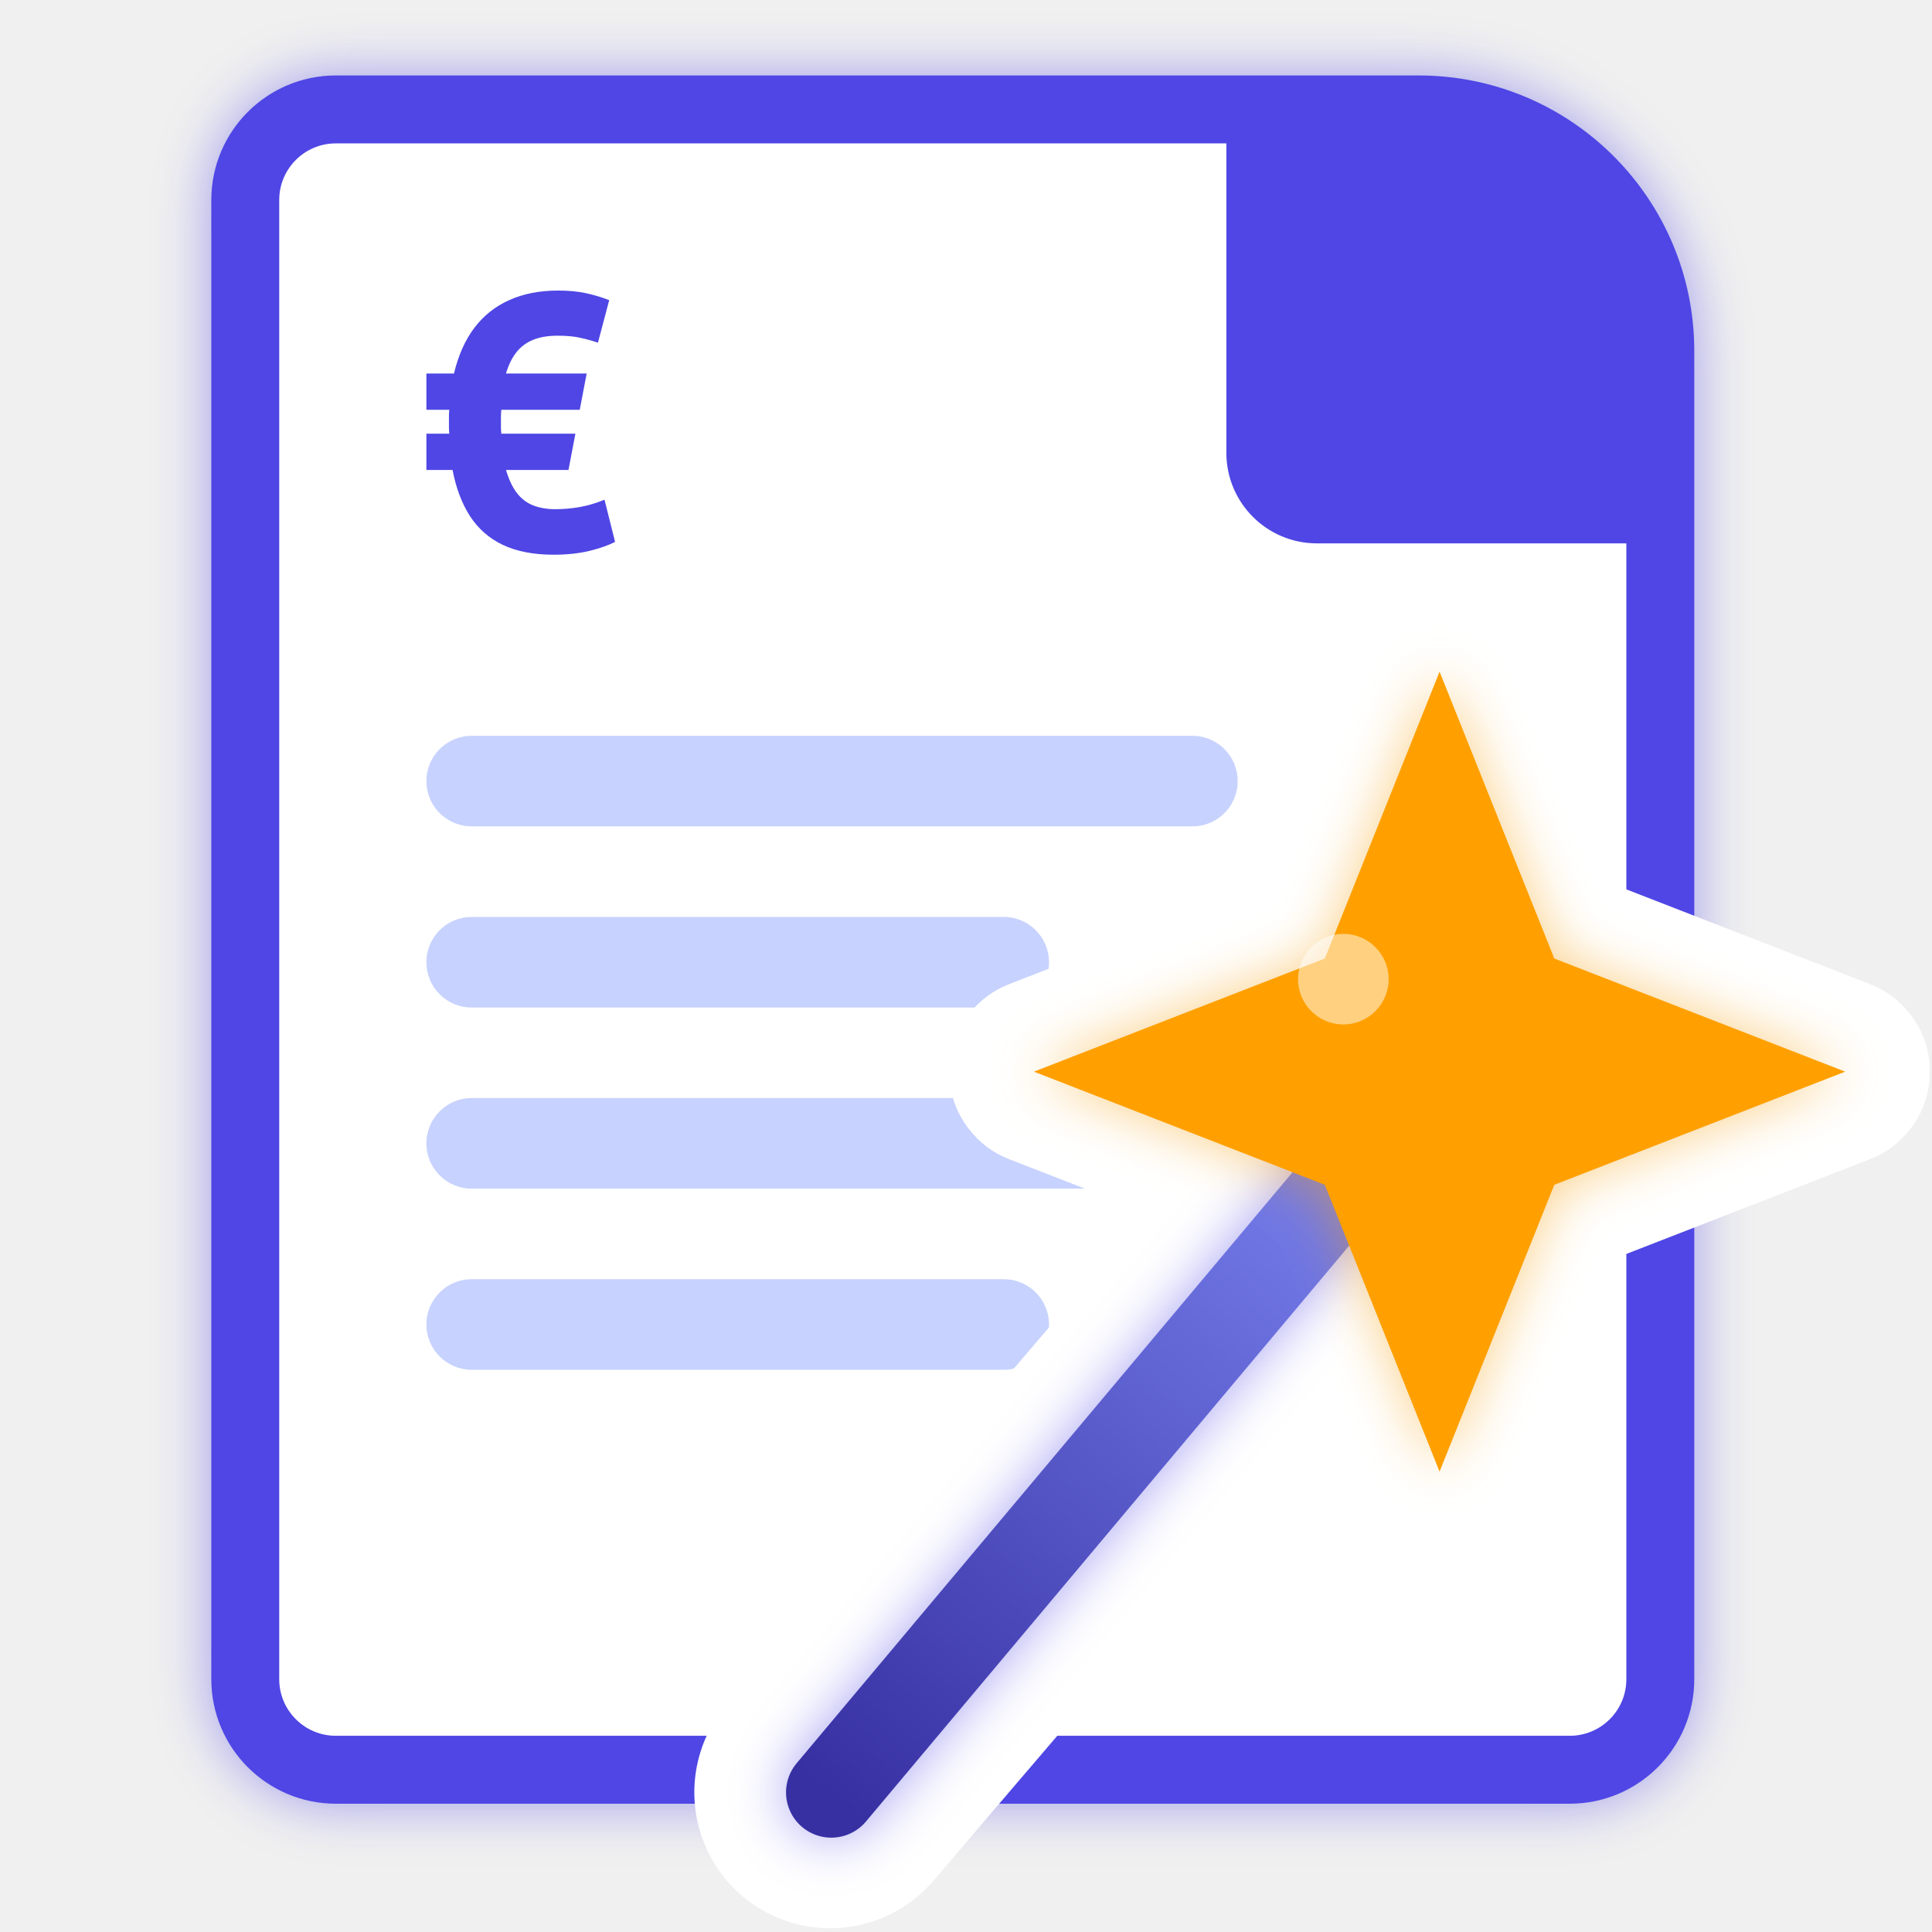
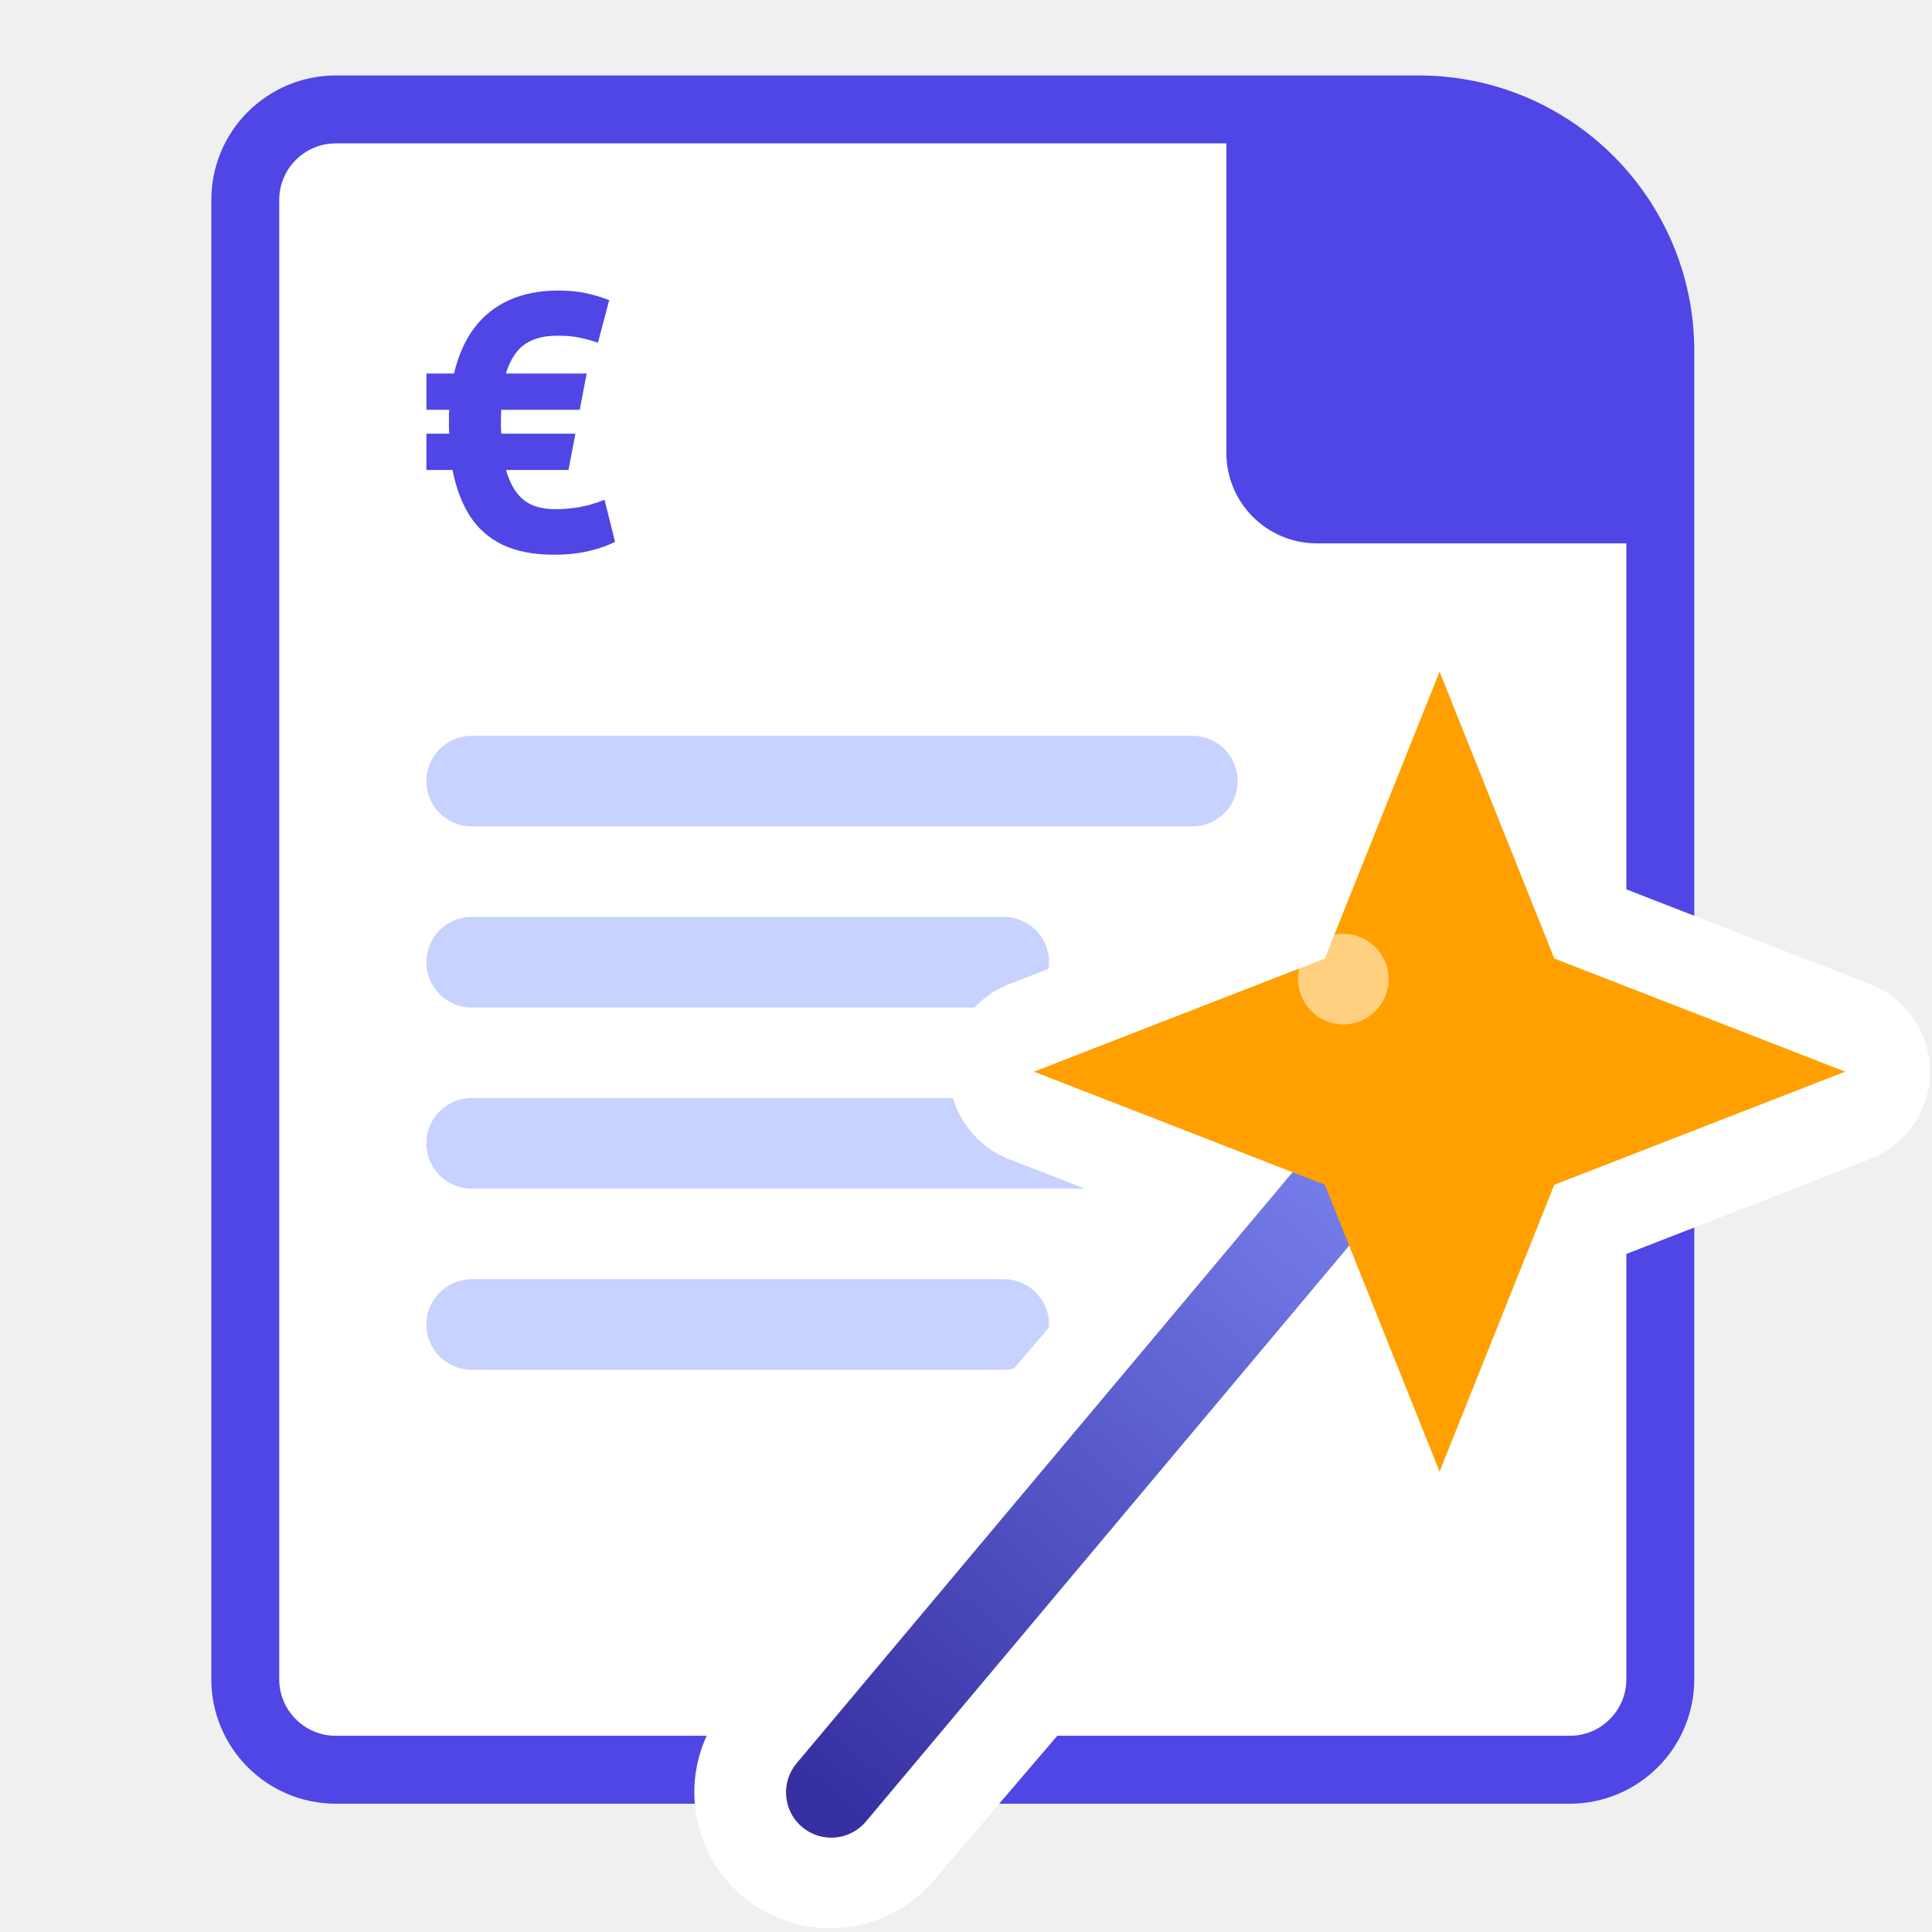
<svg xmlns="http://www.w3.org/2000/svg" width="512" height="512" viewBox="0 0 512 512" fill="none">
  <defs>
-     <filter color-interpolation-filters="sRGB" x="-373" y="-438" width="375" height="440" id="filter_1">
-       <feFlood flood-opacity="0" result="BackgroundImageFix_1" />
-       <feColorMatrix type="matrix" values="0 0 0 0 0 0 0 0 0 0 0 0 0 0 0 0 0 0 1 0" in="SourceAlpha" />
-       <feOffset dx="0" dy="0" />
-       <feGaussianBlur stdDeviation="7.5" />
-       <feColorMatrix type="matrix" values="0 0 0 0 0.31 0 0 0 0 0.275 0 0 0 0 0.898 0 0 0 0.498 0" />
-       <feBlend mode="normal" in2="BackgroundImageFix_1" result="Shadow_2" />
-       <feBlend mode="normal" in="SourceGraphic" in2="Shadow_2" result="Shape_3" />
-     </filter>
    <linearGradient id="gradient_2" gradientUnits="userSpaceOnUse" x1="160.9" y1="0" x2="-0" y2="191.753">
      <stop offset="0" stop-color="#818CF8" />
      <stop offset="1" stop-color="#3730A3" />
    </linearGradient>
-     <filter color-interpolation-filters="sRGB" x="-158.697" y="-189.511" width="160.697" height="191.511" id="filter_3">
-       <feFlood flood-opacity="0" result="BackgroundImageFix_1" />
-       <feColorMatrix type="matrix" values="0 0 0 0 0 0 0 0 0 0 0 0 0 0 0 0 0 0 1 0" in="SourceAlpha" />
-       <feOffset dx="0" dy="0" />
-       <feGaussianBlur stdDeviation="7.5" />
-       <feColorMatrix type="matrix" values="0 0 0 0 0.31 0 0 0 0 0.275 0 0 0 0 0.898 0 0 0 0.498 0" />
-       <feBlend mode="normal" in2="BackgroundImageFix_1" result="Shadow_2" />
-       <feBlend mode="normal" in="SourceGraphic" in2="Shadow_2" result="Shape_3" />
-     </filter>
-     <filter color-interpolation-filters="sRGB" x="-213" y="-210" width="215" height="212" id="filter_4">
-       <feFlood flood-opacity="0" result="BackgroundImageFix_1" />
-       <feColorMatrix type="matrix" values="0 0 0 0 0 0 0 0 0 0 0 0 0 0 0 0 0 0 1 0" in="SourceAlpha" />
-       <feOffset dx="0" dy="0" />
-       <feGaussianBlur stdDeviation="7.5" />
-       <feColorMatrix type="matrix" values="0 0 0 0 0.961 0 0 0 0 0.62 0 0 0 0 0.043 0 0 0 0.498 0" />
-       <feBlend mode="normal" in2="BackgroundImageFix_1" result="Shadow_2" />
-       <feBlend mode="normal" in="SourceGraphic" in2="Shadow_2" result="Shape_3" />
-     </filter>
  </defs>
  <g>
-     <path d="M24 0L311 0C346.351 0 375 28.649 375 64L375 416C375 429.257 364.257 440 351 440L24 440C10.743 440 0 429.257 0 416L0 24C0 10.743 10.743 0 24 0L24 0Z" fill="#FFFFFF" stroke-width="18" stroke="#4F46E5" filter="url(#filter_1)" transform="translate(65 29)" />
+     <path d="M24 0L311 0C346.351 0 375 28.649 375 64L375 416C375 429.257 364.257 440 351 440L24 440C10.743 440 0 429.257 0 416L0 24C0 10.743 10.743 0 24 0L24 0Z" fill="#FFFFFF" stroke-width="18" stroke="#4F46E5" transform="translate(65 29)" />
    <path d="M0 0L51 0C86.351 0 115 28.649 115 64L115 115L24 115C10.743 115 0 104.257 0 91L0 0L0 0Z" fill="#4F46E5" transform="translate(325 29)" />
    <path d="M12 0L153 0C159.628 0 165 5.372 165 12L165 12C165 18.628 159.628 24 153 24L12 24C5.372 24 0 18.628 0 12L0 12C0 5.372 5.372 0 12 0L12 0Z" fill="#C7D2FE" transform="translate(113 339)" />
    <path d="M12 0L203 0C209.628 0 215 5.372 215 12L215 12C215 18.628 209.628 24 203 24L12 24C5.372 24 0 18.628 0 12L0 12C0 5.372 5.372 0 12 0L12 0Z" fill="#C7D2FE" transform="translate(113 195)" />
    <path d="M12 0L153 0C159.628 0 165 5.372 165 12L165 12C165 18.628 159.628 24 153 24L12 24C5.372 24 0 18.628 0 12L0 12C0 5.372 5.372 0 12 0L12 0Z" fill="#C7D2FE" transform="translate(113 243)" />
    <path d="M12 0L203 0C209.628 0 215 5.372 215 12L215 12C215 18.628 209.628 24 203 24L12 24C5.372 24 0 18.628 0 12L0 12C0 5.372 5.372 0 12 0L12 0Z" fill="#C7D2FE" transform="translate(113 291)" />
    <path d="M33.702 70C28.387 70 23.895 69.13 20.226 67.389C16.573 65.632 13.664 63.069 11.501 59.698C9.352 56.328 7.832 52.276 6.938 47.545L0 47.545L0 37.931L6.068 37.931C6.005 37.219 5.974 36.666 5.974 36.27C5.974 35.874 5.974 35.423 5.974 34.917C5.974 34.395 5.974 33.841 5.974 33.255C5.974 32.67 6.005 32.116 6.068 31.594L0 31.594L0 21.98L7.314 21.98C8.474 17.122 10.285 13.071 12.747 9.827C15.224 6.583 18.321 4.138 22.037 2.492C25.768 0.831 30.049 0 34.878 0C37.7 0 40.154 0.229 42.239 0.688C44.324 1.131 46.394 1.749 48.448 2.54L45.461 13.815C43.924 13.293 42.349 12.857 40.734 12.509C39.135 12.145 37.151 11.963 34.784 11.963C32.212 11.963 30.025 12.335 28.222 13.079C26.419 13.823 24.937 14.946 23.777 16.45C22.633 17.937 21.739 19.781 21.096 21.98L42.474 21.98L40.64 31.594L19.849 31.594C19.787 32.306 19.755 32.907 19.755 33.398C19.755 33.888 19.755 34.395 19.755 34.917C19.755 35.423 19.755 35.874 19.755 36.27C19.755 36.666 19.787 37.219 19.849 37.931L39.487 37.931L37.653 47.545L21.096 47.545C21.864 50.14 22.844 52.197 24.036 53.717C25.227 55.236 26.67 56.32 28.363 56.968C30.072 57.617 32.016 57.942 34.196 57.942C36.312 57.942 38.46 57.752 40.64 57.372C42.835 56.976 45.022 56.328 47.201 55.426L50 66.606C48.26 67.508 46.01 68.299 43.25 68.979C40.491 69.66 37.308 70 33.702 70L33.702 70Z" fill="#4F46E5" transform="translate(113 77)" />
    <path d="M0 172.5L147.5 0" fill="none" stroke-width="72" stroke="#FFFFFF" stroke-linecap="round" stroke-linejoin="round" transform="translate(220 302.5)" />
    <path d="M108.336 2.089L137.76 75.656Q137.83 75.829 137.963 75.961Q138.096 76.093 138.27 76.16L212.843 105.161Q212.875 105.174 212.905 105.188Q212.936 105.203 212.965 105.219Q212.994 105.236 213.022 105.255Q213.05 105.274 213.077 105.295Q213.103 105.316 213.128 105.339Q213.153 105.362 213.176 105.387Q213.199 105.411 213.22 105.438Q213.241 105.464 213.26 105.492Q213.279 105.52 213.296 105.549Q213.313 105.578 213.327 105.609Q213.342 105.639 213.355 105.67Q213.367 105.702 213.377 105.734Q213.387 105.766 213.394 105.799Q213.402 105.832 213.407 105.866Q213.412 105.899 213.415 105.933Q213.417 105.966 213.417 106Q213.417 106.034 213.415 106.067Q213.412 106.101 213.407 106.134Q213.402 106.168 213.394 106.201Q213.387 106.234 213.377 106.266Q213.367 106.298 213.355 106.33Q213.342 106.361 213.327 106.391Q213.313 106.422 213.296 106.451Q213.279 106.48 213.26 106.508Q213.241 106.536 213.22 106.562Q213.199 106.589 213.176 106.613Q213.153 106.638 213.128 106.661Q213.103 106.684 213.077 106.705Q213.05 106.726 213.022 106.745Q212.994 106.764 212.965 106.781Q212.936 106.797 212.905 106.812Q212.875 106.826 212.843 106.839L138.27 135.84Q138.096 135.907 137.963 136.039Q137.83 136.171 137.76 136.344L108.336 209.911Q108.323 209.942 108.308 209.972Q108.294 210.002 108.277 210.031Q108.26 210.06 108.241 210.088Q108.222 210.115 108.201 210.141Q108.18 210.167 108.157 210.192Q108.134 210.216 108.109 210.239Q108.085 210.262 108.059 210.282Q108.032 210.303 108.005 210.322Q107.977 210.341 107.948 210.357Q107.919 210.374 107.888 210.389Q107.858 210.403 107.827 210.415Q107.796 210.427 107.764 210.437Q107.732 210.447 107.699 210.454Q107.667 210.462 107.633 210.467Q107.6 210.472 107.567 210.474Q107.534 210.477 107.5 210.477Q107.467 210.477 107.433 210.474Q107.4 210.472 107.367 210.467Q107.333 210.462 107.301 210.454Q107.268 210.447 107.236 210.437Q107.204 210.427 107.173 210.415Q107.142 210.403 107.112 210.389Q107.081 210.374 107.052 210.357Q107.023 210.341 106.995 210.322Q106.968 210.303 106.941 210.282Q106.915 210.262 106.891 210.239Q106.866 210.216 106.843 210.192Q106.82 210.167 106.799 210.141Q106.778 210.115 106.759 210.088Q106.74 210.06 106.723 210.031Q106.706 210.002 106.692 209.972Q106.677 209.942 106.664 209.911L77.24 136.344Q77.17 136.171 77.037 136.039Q76.904 135.907 76.73 135.84L2.157 106.839Q2.125 106.826 2.095 106.812Q2.064 106.797 2.035 106.781Q2.006 106.764 1.978 106.745Q1.95 106.726 1.923 106.705Q1.897 106.684 1.872 106.661Q1.847 106.638 1.824 106.613Q1.801 106.589 1.78 106.562Q1.759 106.536 1.74 106.508Q1.721 106.48 1.704 106.451Q1.687 106.422 1.673 106.391Q1.658 106.361 1.645 106.33Q1.633 106.298 1.623 106.266Q1.613 106.234 1.606 106.201Q1.598 106.168 1.593 106.134Q1.588 106.101 1.585 106.067Q1.583 106.034 1.583 106Q1.583 105.966 1.585 105.933Q1.588 105.899 1.593 105.866Q1.598 105.832 1.606 105.799Q1.613 105.766 1.623 105.734Q1.633 105.702 1.645 105.67Q1.658 105.639 1.673 105.609Q1.687 105.578 1.704 105.549Q1.721 105.52 1.74 105.492Q1.759 105.464 1.78 105.438Q1.801 105.411 1.824 105.387Q1.847 105.362 1.872 105.339Q1.897 105.316 1.923 105.295Q1.95 105.274 1.978 105.255Q2.006 105.236 2.035 105.219Q2.064 105.203 2.095 105.188Q2.125 105.174 2.157 105.161L76.73 76.16Q76.904 76.093 77.037 75.961Q77.17 75.829 77.24 75.656L106.664 2.089Q106.677 2.058 106.692 2.028Q106.706 1.998 106.723 1.969Q106.74 1.94 106.759 1.912Q106.778 1.885 106.799 1.859Q106.82 1.833 106.843 1.808Q106.866 1.784 106.891 1.761Q106.915 1.738 106.941 1.718Q106.968 1.697 106.995 1.678Q107.023 1.659 107.052 1.643Q107.081 1.626 107.112 1.611Q107.142 1.597 107.173 1.585Q107.204 1.573 107.236 1.563Q107.268 1.553 107.301 1.546Q107.333 1.538 107.367 1.533Q107.4 1.528 107.433 1.526Q107.467 1.523 107.5 1.523Q107.534 1.523 107.567 1.526Q107.6 1.528 107.633 1.533Q107.667 1.538 107.699 1.546Q107.732 1.553 107.764 1.563Q107.796 1.573 107.827 1.585Q107.858 1.597 107.888 1.611Q107.919 1.626 107.948 1.643Q107.977 1.659 108.005 1.678Q108.032 1.697 108.059 1.718Q108.085 1.738 108.109 1.761Q108.134 1.784 108.157 1.808Q108.18 1.833 108.201 1.859Q108.222 1.885 108.241 1.912Q108.26 1.94 108.277 1.969Q108.294 1.998 108.308 2.028Q108.323 2.058 108.336 2.089Z" fill="#FFFFFF" fill-rule="evenodd" transform="translate(274 178)" />
    <path d="M178.736 79.905L153.036 15.653C151.338 11.408 148.674 7.897 145.042 5.12C140.578 1.707 135.537 0 129.917 0C124.298 1.52588e-05 119.256 1.707 114.792 5.12C111.16 7.897 108.496 11.408 106.798 15.653L81.099 79.905L15.875 105.27C11.587 106.938 8.034 109.59 5.216 113.228C1.739 117.716 0 122.799 0 128.477C0 134.154 1.739 139.237 5.216 143.726C8.034 147.363 11.587 150.016 15.875 151.684L81.099 177.048L106.798 241.301C108.496 245.545 111.16 249.056 114.792 251.833C119.256 255.247 124.298 256.953 129.917 256.953C135.537 256.953 140.578 255.247 145.042 251.833C148.674 249.056 151.339 245.545 153.036 241.301L178.736 177.048L243.959 151.683C248.247 150.016 251.801 147.363 254.618 143.726C258.096 139.237 259.834 134.154 259.834 128.477C259.834 122.799 258.096 117.716 254.618 113.228C251.801 109.59 248.247 106.938 243.959 105.27L178.736 79.905L178.736 79.905Z" fill="#FFFFFF" fill-rule="evenodd" transform="translate(251.583 155.523)" />
-     <path d="M0 191.511L160.697 0" fill="none" stroke-width="24" stroke="url(#gradient_2)" stroke-linecap="round" stroke-linejoin="round" filter="url(#filter_3)" transform="translate(220.303 283.489)" />
-     <path d="M107.5 0L137.906 76.019L215 106L137.906 135.981L107.5 212L77.094 135.981L0 106L77.094 76.019L107.5 0Z" fill="#FFA000" fill-rule="evenodd" filter="url(#filter_4)" transform="translate(274 178)" />
+     <path d="M0 191.511L160.697 0" fill="none" stroke-width="24" stroke="url(#gradient_2)" stroke-linecap="round" stroke-linejoin="round" transform="translate(220.303 283.489)" />
+     <path d="M107.5 0L137.906 76.019L215 106L137.906 135.981L107.5 212L77.094 135.981L0 106L77.094 76.019L107.5 0Z" fill="#FFA000" fill-rule="evenodd" transform="translate(274 178)" />
    <path d="M0 12C0 5.373 5.373 0 12 0C18.627 0 24 5.373 24 12C24 18.627 18.627 24 12 24C5.373 24 0 18.627 0 12Z" fill="#FFFFFF" fill-rule="evenodd" fill-opacity="0.5" transform="translate(344 247.489)" />
  </g>
</svg>
